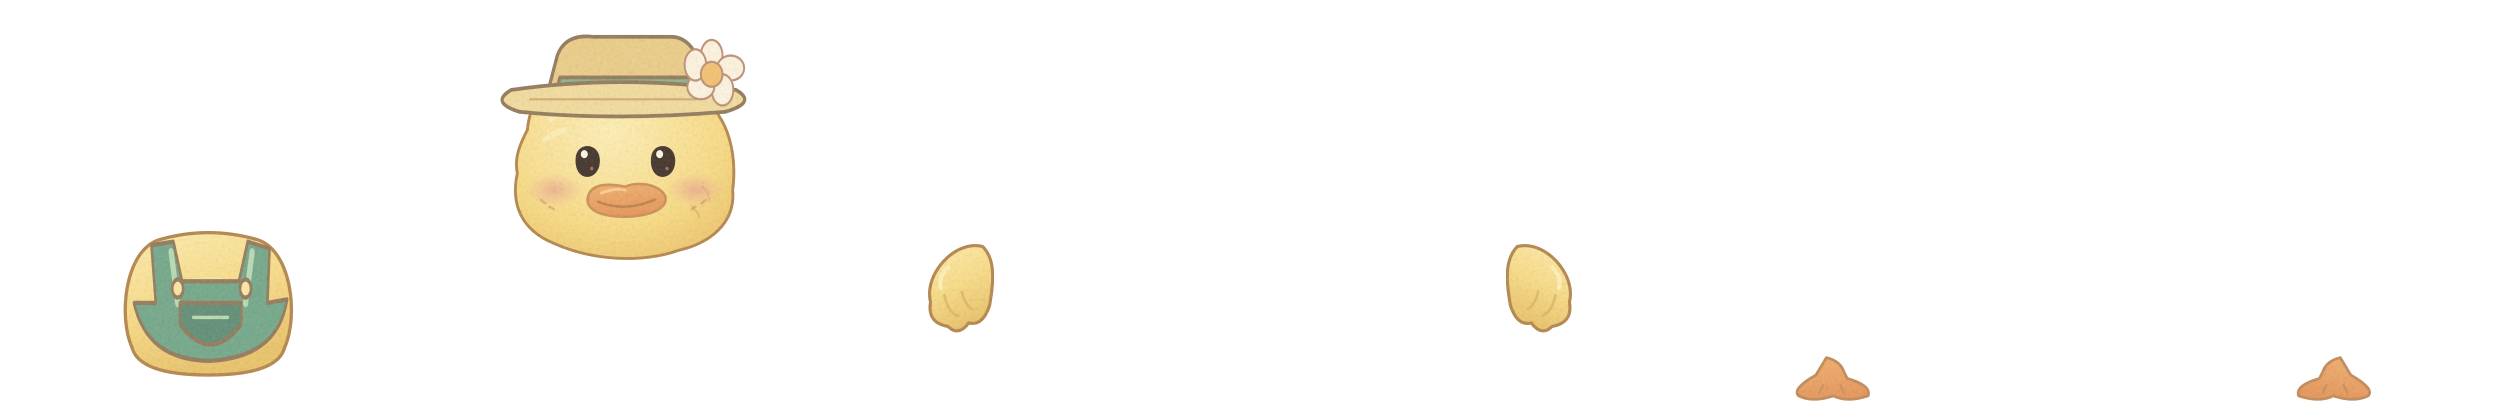
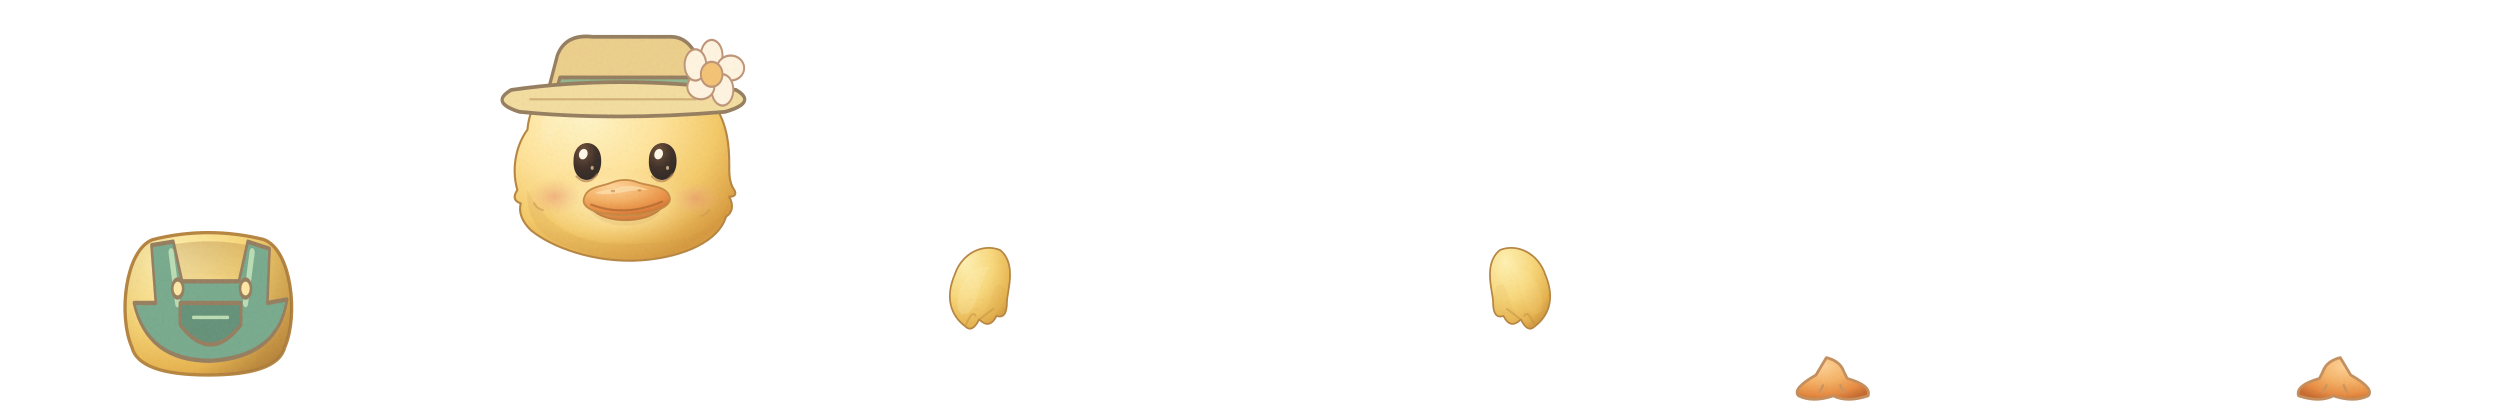
<svg xmlns="http://www.w3.org/2000/svg" width="720" height="120" viewBox="0 0 720 120">
  <g>
    <g transform="translate(0 0)">
      <defs>
-         <linearGradient id="spring-parts-0-down" x1="0" y1="0" x2=".35" y2="1">
-           <stop stop-color="#ffedaf" />
-           <stop offset=".55" stop-color="#f9dd8a" />
-           <stop offset="1" stop-color="#ebc66f" />
-         </linearGradient>
-         <radialGradient id="spring-parts-0-face" cx=".43" cy=".32" r=".78">
-           <stop stop-color="#fff0b8" />
-           <stop offset=".67" stop-color="#f9dc87" />
-           <stop offset="1" stop-color="#edc56e" />
+         <radialGradient id="spring-parts-0-down" cx=".26" cy=".18" r=".96">
+           <stop stop-color="#fff1b3" />
+           <stop offset=".47" stop-color="#f8d87c" />
+           <stop offset=".82" stop-color="#e7b450" />
+           <stop offset="1" stop-color="#ca913b" />
+         </radialGradient>
+         <radialGradient id="spring-parts-0-down-right" cx=".74" cy=".18" r=".96">
+           <stop stop-color="#fff1b3" />
+           <stop offset=".47" stop-color="#f8d87c" />
+           <stop offset=".82" stop-color="#e7b450" />
+           <stop offset="1" stop-color="#ca913b" />
+         </radialGradient>
+         <radialGradient id="spring-parts-0-face" cx=".32" cy=".24" r=".82">
+           <stop stop-color="#fff5c8" />
+           <stop offset=".42" stop-color="#ffe39a" />
+           <stop offset=".73" stop-color="#f4ca69" />
+           <stop offset="1" stop-color="#d99c40" />
+         </radialGradient>
+         <radialGradient id="spring-parts-0-muzzle" cx=".44" cy=".48" r=".55">
+           <stop stop-color="#fff4ce" stop-opacity=".82" />
+           <stop offset=".54" stop-color="#ffe8aa" stop-opacity=".46" />
+           <stop offset="1" stop-color="#f5cf7e" stop-opacity="0" />
        </radialGradient>
        <radialGradient id="spring-parts-0-blush">
-           <stop stop-color="#eaa393" stop-opacity=".72" />
-           <stop offset="1" stop-color="#efb19b" stop-opacity="0" />
-         </radialGradient>
-         <linearGradient id="spring-parts-0-bill" x2=".25" y2="1">
-           <stop stop-color="#f2b373" />
-           <stop offset="1" stop-color="#e79a60" />
-         </linearGradient>
-         <linearGradient id="spring-parts-0-cloth" x2=".25" y2="1">
+           <stop stop-color="#e99273" stop-opacity=".54" />
+           <stop offset=".55" stop-color="#eeac82" stop-opacity=".28" />
+           <stop offset="1" stop-color="#efbd83" stop-opacity="0" />
+         </radialGradient>
+         <radialGradient id="spring-parts-0-bill" cx=".33" cy=".18" r=".9">
+           <stop stop-color="#ffd399" />
+           <stop offset=".45" stop-color="#f4b267" />
+           <stop offset=".78" stop-color="#e88d43" />
+           <stop offset="1" stop-color="#c76b31" />
+         </radialGradient>
+         <linearGradient id="spring-parts-0-bill-lower" x1="0" y1="0" x2=".2" y2="1">
+           <stop stop-color="#cc763a" />
+           <stop offset=".5" stop-color="#eea35c" />
+           <stop offset="1" stop-color="#d9813e" />
+         </linearGradient>
+         <radialGradient id="spring-parts-0-eye" cx=".35" cy=".22" r=".85">
+           <stop stop-color="#71523c" />
+           <stop offset=".55" stop-color="#403129" />
+           <stop offset="1" stop-color="#2e2926" />
+         </radialGradient>
+         <radialGradient id="spring-parts-0-cloth" cx=".27" cy=".24" r=".88">
          <stop stop-color="#9bcfc0" />
-           <stop offset=".75" stop-color="#9bcfc0" />
+           <stop offset=".42" stop-color="#9bcfc0" />
          <stop offset="1" stop-color="#77b6a7" />
-         </linearGradient>
-         <linearGradient id="spring-parts-0-shell" x2="0" y2="1">
-           <stop stop-color="#fff9e8" />
-           <stop offset="1" stop-color="#e8ddbf" />
-         </linearGradient>
+         </radialGradient>
+         <linearGradient id="spring-parts-0-form-shade" x1="0" y1="0" x2="1" y2=".35">
+           <stop stop-color="#765837" stop-opacity=".12" />
+           <stop offset=".3" stop-color="#765837" stop-opacity="0" />
+           <stop offset=".68" stop-color="#765837" stop-opacity="0" />
+           <stop offset="1" stop-color="#765837" stop-opacity=".22" />
+         </linearGradient>
+         <linearGradient id="spring-parts-0-chin-shade" x1="0" y1="0" x2="0" y2="1">
+           <stop stop-color="#9c6b32" stop-opacity=".28" />
+           <stop offset="1" stop-color="#9c6b32" stop-opacity="0" />
+         </linearGradient>
+         <radialGradient id="spring-parts-0-shell" cx=".31" cy=".18" r=".9">
+           <stop stop-color="#fffdf1" />
+           <stop offset=".45" stop-color="#f4ecd6" />
+           <stop offset=".78" stop-color="#e1d2ae" />
+           <stop offset="1" stop-color="#c9b68c" />
+         </radialGradient>
+         <radialGradient id="spring-parts-0-ground">
+           <stop stop-color="#766449" stop-opacity=".24" />
+           <stop offset=".5" stop-color="#766449" stop-opacity=".12" />
+           <stop offset="1" stop-color="#766449" stop-opacity="0" />
+         </radialGradient>
        <filter id="spring-parts-0-paper" x="-2%" y="-2%" width="104%" height="104%" color-interpolation-filters="sRGB">
          <feTurbulence type="fractalNoise" baseFrequency="1.1" numOctaves="3" seed="19" result="grain" />
          <feColorMatrix in="grain" type="saturate" values="0" />
          <feComponentTransfer>
-             <feFuncA type="linear" slope=".16" />
+             <feFuncA type="linear" slope=".065" />
          </feComponentTransfer>
          <feComposite operator="in" in2="SourceGraphic" />
          <feBlend in="SourceGraphic" mode="soft-light" />
        </filter>
      </defs>
      <g stroke="none" stroke-linecap="round" stroke-linejoin="round" filter="url(#spring-parts-0-paper)" transform="translate(0 3)">
-         <path d="M46 66 Q60 62 74 66 C84 69 86 88 82 97 Q80 105 60 105 Q40 105 38 97 C34 88 36 69 46 66Z" fill="url(#spring-parts-0-down)" stroke="#b78a52" stroke-width="0.95" />
-         <path d="M48 79 Q60 74 72 80 Q80 97 60 101 Q42 97 48 79Z" fill="#fce8ac" stroke="none" stroke-width="0" opacity=".6" />
+         <path d="M44 66 Q60 62 76 66 C84 69 86 88 82 97 Q80 105 60 105 Q40 105 38 97 C34 88 36 69 44 66Z" fill="url(#spring-parts-0-down)" stroke="#b78642" stroke-width="0.95" />
+         <path d="M44 66 Q60 62 76 66 C84 69 86 88 82 97 Q80 105 60 105 Q40 105 38 97 C34 88 36 69 44 66Z" fill="url(#spring-parts-0-form-shade)" stroke="none" stroke-width="1" />
+         <path d="M47 68 Q60 65 73 68 L75 82 Q60 88 45 82Z" fill="url(#spring-parts-0-chin-shade)" stroke="none" stroke-width="1" />
+         <path d="M47 82 C50 74 66 73 72 82 Q79 96 60 101 Q42 99 47 82Z" fill="url(#spring-parts-0-muzzle)" stroke="none" stroke-width="1" />
        <g transform="translate(60 -13.5) scale(.63 1.04) translate(-60 0)">
          <g stroke="#977f61" stroke-width="1.2" stroke-linejoin="round" stroke-linecap="round">
            <path d="M34 78L44 77L48 88H74L78 77L88 79L87 94L96 93Q92 109 61 110Q32 110 26 94L36 94Z" fill="#79ab8e" />
            <path d="M43 80L46 94M80 80L77 94" fill="none" stroke="#bbdcb4" stroke-width="2.4" />
            <path d="M47 94H75V100Q61 111 47 100Z" fill="#66927a" />
            <path d="M53 98H69" stroke="#bbdcb4" stroke-width="0.96" />
            <circle cx="46" cy="90" r="2.5" fill="#fee7a6" />
            <circle cx="77" cy="90" r="2.5" fill="#fee7a6" />
          </g>
        </g>
      </g>
    </g>
    <g transform="translate(120 0)">
      <defs>
-         <linearGradient id="spring-parts-1-down" x1="0" y1="0" x2=".35" y2="1">
-           <stop stop-color="#ffedaf" />
-           <stop offset=".55" stop-color="#f9dd8a" />
-           <stop offset="1" stop-color="#ebc66f" />
-         </linearGradient>
-         <radialGradient id="spring-parts-1-face" cx=".43" cy=".32" r=".78">
-           <stop stop-color="#fff0b8" />
-           <stop offset=".67" stop-color="#f9dc87" />
-           <stop offset="1" stop-color="#edc56e" />
+         <radialGradient id="spring-parts-1-down" cx=".26" cy=".18" r=".96">
+           <stop stop-color="#fff1b3" />
+           <stop offset=".47" stop-color="#f8d87c" />
+           <stop offset=".82" stop-color="#e7b450" />
+           <stop offset="1" stop-color="#ca913b" />
+         </radialGradient>
+         <radialGradient id="spring-parts-1-down-right" cx=".74" cy=".18" r=".96">
+           <stop stop-color="#fff1b3" />
+           <stop offset=".47" stop-color="#f8d87c" />
+           <stop offset=".82" stop-color="#e7b450" />
+           <stop offset="1" stop-color="#ca913b" />
+         </radialGradient>
+         <radialGradient id="spring-parts-1-face" cx=".32" cy=".24" r=".82">
+           <stop stop-color="#fff5c8" />
+           <stop offset=".42" stop-color="#ffe39a" />
+           <stop offset=".73" stop-color="#f4ca69" />
+           <stop offset="1" stop-color="#d99c40" />
+         </radialGradient>
+         <radialGradient id="spring-parts-1-muzzle" cx=".44" cy=".48" r=".55">
+           <stop stop-color="#fff4ce" stop-opacity=".82" />
+           <stop offset=".54" stop-color="#ffe8aa" stop-opacity=".46" />
+           <stop offset="1" stop-color="#f5cf7e" stop-opacity="0" />
        </radialGradient>
        <radialGradient id="spring-parts-1-blush">
-           <stop stop-color="#eaa393" stop-opacity=".72" />
-           <stop offset="1" stop-color="#efb19b" stop-opacity="0" />
-         </radialGradient>
-         <linearGradient id="spring-parts-1-bill" x2=".25" y2="1">
-           <stop stop-color="#f2b373" />
-           <stop offset="1" stop-color="#e79a60" />
-         </linearGradient>
-         <linearGradient id="spring-parts-1-cloth" x2=".25" y2="1">
+           <stop stop-color="#e99273" stop-opacity=".54" />
+           <stop offset=".55" stop-color="#eeac82" stop-opacity=".28" />
+           <stop offset="1" stop-color="#efbd83" stop-opacity="0" />
+         </radialGradient>
+         <radialGradient id="spring-parts-1-bill" cx=".33" cy=".18" r=".9">
+           <stop stop-color="#ffd399" />
+           <stop offset=".45" stop-color="#f4b267" />
+           <stop offset=".78" stop-color="#e88d43" />
+           <stop offset="1" stop-color="#c76b31" />
+         </radialGradient>
+         <linearGradient id="spring-parts-1-bill-lower" x1="0" y1="0" x2=".2" y2="1">
+           <stop stop-color="#cc763a" />
+           <stop offset=".5" stop-color="#eea35c" />
+           <stop offset="1" stop-color="#d9813e" />
+         </linearGradient>
+         <radialGradient id="spring-parts-1-eye" cx=".35" cy=".22" r=".85">
+           <stop stop-color="#71523c" />
+           <stop offset=".55" stop-color="#403129" />
+           <stop offset="1" stop-color="#2e2926" />
+         </radialGradient>
+         <radialGradient id="spring-parts-1-cloth" cx=".27" cy=".24" r=".88">
          <stop stop-color="#9bcfc0" />
-           <stop offset=".75" stop-color="#9bcfc0" />
+           <stop offset=".42" stop-color="#9bcfc0" />
          <stop offset="1" stop-color="#77b6a7" />
-         </linearGradient>
-         <linearGradient id="spring-parts-1-shell" x2="0" y2="1">
-           <stop stop-color="#fff9e8" />
-           <stop offset="1" stop-color="#e8ddbf" />
-         </linearGradient>
+         </radialGradient>
+         <linearGradient id="spring-parts-1-form-shade" x1="0" y1="0" x2="1" y2=".35">
+           <stop stop-color="#765837" stop-opacity=".12" />
+           <stop offset=".3" stop-color="#765837" stop-opacity="0" />
+           <stop offset=".68" stop-color="#765837" stop-opacity="0" />
+           <stop offset="1" stop-color="#765837" stop-opacity=".22" />
+         </linearGradient>
+         <linearGradient id="spring-parts-1-chin-shade" x1="0" y1="0" x2="0" y2="1">
+           <stop stop-color="#9c6b32" stop-opacity=".28" />
+           <stop offset="1" stop-color="#9c6b32" stop-opacity="0" />
+         </linearGradient>
+         <radialGradient id="spring-parts-1-shell" cx=".31" cy=".18" r=".9">
+           <stop stop-color="#fffdf1" />
+           <stop offset=".45" stop-color="#f4ecd6" />
+           <stop offset=".78" stop-color="#e1d2ae" />
+           <stop offset="1" stop-color="#c9b68c" />
+         </radialGradient>
+         <radialGradient id="spring-parts-1-ground">
+           <stop stop-color="#766449" stop-opacity=".24" />
+           <stop offset=".5" stop-color="#766449" stop-opacity=".12" />
+           <stop offset="1" stop-color="#766449" stop-opacity="0" />
+         </radialGradient>
        <filter id="spring-parts-1-paper" x="-2%" y="-2%" width="104%" height="104%" color-interpolation-filters="sRGB">
          <feTurbulence type="fractalNoise" baseFrequency="1.1" numOctaves="3" seed="19" result="grain" />
          <feColorMatrix in="grain" type="saturate" values="0" />
          <feComponentTransfer>
-             <feFuncA type="linear" slope=".16" />
+             <feFuncA type="linear" slope=".065" />
          </feComponentTransfer>
          <feComposite operator="in" in2="SourceGraphic" />
          <feBlend in="SourceGraphic" mode="soft-light" />
        </filter>
      </defs>
      <g stroke="none" stroke-linecap="round" stroke-linejoin="round" filter="url(#spring-parts-1-paper)" transform="translate(0 3)">
        <g transform="translate(60 44) scale(0.96875 0.9642857)">
-           <path d="M-29-10 C-28-23-17-28-4-27 C8-29 23-25 28-14 C32-8 33 1 32 8 C33 18 25 24 16 26 C5 30-10 29-21 24 C-31 20-34 12-32 3 C-33-2-31-6-29-10Z" fill="url(#spring-parts-1-face)" stroke="#b78a52" stroke-width="0.85" />
-           <path d="M-9-26 Q-17-34-10-35 Q-4-35-4-28 Q1-36 5-32 Q9-29 7-26Z" fill="url(#spring-parts-1-down)" stroke="#b78a52" stroke-width="0.85" />
-           <path d="M-22-13 Q-17-18-13-18 M-24-7 Q-21-9-18-10" fill="none" stroke="#fff4c8" stroke-width="1.5" opacity=".68" />
-           <path d="M23 7 Q25 9 25 11 M20 13 Q22 15 22 16" fill="none" stroke="#dbb365" stroke-width="0.65" opacity=".65" />
-           <ellipse cx="-21" cy="8" rx="8.5" ry="5.1" fill="url(#spring-parts-1-blush)" />
-           <ellipse cx="21" cy="8" rx="8.5" ry="5.1" fill="url(#spring-parts-1-blush)" />
-           <path d="M-14.7 -1.2 C-14.6 -6.4 -8 -6.4 -7.5 -1.4 C-6.9 5.4 -15 6.4 -14.7 -1.2Z" fill="#493b32" stroke="none" stroke-width="1" />
-           <ellipse cx="-12.1" cy="-2.7" rx="1.05" ry="1.2" fill="#fff8e7" />
-           <ellipse cx="-9.9" cy="1.6" rx="0.48" ry="0.55" fill="#c8996c" opacity=".65" />
-           <path d="M7.7 -1.2 C7.8 -6.4 14.4 -6.4 14.9 -1.4 C15.5 5.4 7.4 6.4 7.7 -1.2Z" fill="#493b32" stroke="none" stroke-width="1" />
-           <ellipse cx="10.3" cy="-2.7" rx="1.05" ry="1.2" fill="#fff8e7" />
-           <ellipse cx="12.5" cy="1.6" rx="0.48" ry="0.55" fill="#c8996c" opacity=".65" />
-           <path d="M-11 10 C-10 6-5 6 0 7 C5 5 11 7 12 10 C13 14 6 16 0 16 C-7 16-12 14-11 10Z" fill="url(#spring-parts-1-bill)" stroke="#cd945a" stroke-width="0.75" />
-           <path d="M-8 11.5 Q0 14.8 9 10.8" fill="none" stroke="#b67f4e" stroke-width="0.75" opacity=".8" />
-           <path d="M-7 8.9 Q-3 7.3 0 8" fill="none" stroke="#ffcf92" stroke-width="0.85" />
-           <path d="M-25 11 l1.4 1 M-22.5 13 l1.3 .7 M24 11 l-1.3 1 M21 13 l-1.2 .8" fill="none" stroke="#d89777" stroke-width="0.7" opacity=".65" />
+           <path d="M-29-10 C-28-22-18-28-5-27 C8-30 23-26 28-15 C31-9 31-3 31 2 Q31 6 32.5 8 Q33.5 10 31 10 Q33 14 30 16 C28 23 18 28 5 29 C-9 30-22 25-28 20 Q-32 16-31 12 Q-34 11-32 8 C-34 1-32-6-29-10Z" fill="url(#spring-parts-1-face)" stroke="#b78642" stroke-width="0.62" />
+           <path d="M-29 8 Q-30 22-14 26 Q3 33 20 25 Q30 20 31 11 C27 22 14 24 2 24 C-12 25-23 20-29 8Z" fill="#c58d40" stroke="none" stroke-width="0" opacity=".15" />
+           <path d="M-9-26 Q-17-34-10-35 Q-4-35-4-28 Q1-36 5-32 Q9-29 7-26Z" fill="url(#spring-parts-1-down)" stroke="#b78642" stroke-width="0.85" />
+           <path d="M-25-11 C-21-23-7-27 8-23 C-4-24-16-18-22-7 Q-25-3-25-11Z" fill="#fff9db" stroke="none" stroke-width="0" opacity=".16" />
+           <path d="M-22 5 C-18-1-7 0 0 3 C9-1 19 2 23 9 C26 20 12 25 0 24 C-15 24-27 17-22 5Z" fill="url(#spring-parts-1-muzzle)" stroke="none" stroke-width="1" />
+           <ellipse cx="-21" cy="10" rx="8" ry="5.5" fill="url(#spring-parts-1-blush)" />
+           <ellipse cx="21" cy="10.5" rx="7.5" ry="5.2" fill="url(#spring-parts-1-blush)" />
+           <path d="M-15.3 -1 C-15.2 -7.6 -7.5 -7.7 -7.1 -1.3 C-6.5 6.7 -15.8 7.4 -15.3 -1Z" fill="url(#spring-parts-1-eye)" stroke="none" stroke-width="1" />
+           <path d="M-14.4 3.965 Q-11.2 7.1 -8.3 3.355" fill="none" stroke="#ae7e50" stroke-width="0.65" opacity=".66" />
+           <ellipse cx="-12.4" cy="-2.7" rx="1.25" ry="1.6" fill="#fff9e9" transform="rotate(20 -12.4 -2.7)" />
+           <ellipse cx="-9.75" cy="1.4" rx="0.48" ry="0.62" fill="#f2d3a2" opacity=".7" />
+           <path d="M7.1 -1 C7.2 -7.6 14.9 -7.7 15.3 -1.3 C15.9 6.7 6.6 7.4 7.1 -1Z" fill="url(#spring-parts-1-eye)" stroke="none" stroke-width="1" />
+           <path d="M8 3.965 Q11.2 7.1 14.1 3.355" fill="none" stroke="#ae7e50" stroke-width="0.65" opacity=".66" />
+           <ellipse cx="10" cy="-2.7" rx="1.25" ry="1.6" fill="#fff9e9" transform="rotate(20 10 -2.7)" />
+           <ellipse cx="12.65" cy="1.4" rx="0.48" ry="0.62" fill="#f2d3a2" opacity=".7" />
+           <path d="M-11 13 Q0 9 11 13 C10 20-8 21-11 13Z" fill="#b58140" stroke="none" stroke-width="0" opacity=".13" />
+           <path d="M-11 11 C-10 19 10 19 12 11 Q1 7-11 11Z" fill="url(#spring-parts-1-bill-lower)" stroke="#c4813f" stroke-width="0.6" />
+           <path d="M-12 10 C-11 7-7 7-4 5.8 Q0 4.2 4 5.8 C7 6.8 12 6.8 13 9.5 C15 13 8 15.3 1 15.5 C-6 15.8-14 14-12 10Z" fill="url(#spring-parts-1-bill)" stroke="#c58b46" stroke-width="0.55" />
+           <path d="M-9 9 C-7 7.8-4 8-1 7 Q3 6.3 7 8 C1 7.6-3 10-9 9Z" fill="#ffe2b0" stroke="none" stroke-width="0" opacity=".65" />
+           <path d="M-10 12.4 Q0 16.2 11 11.5" fill="none" stroke="#ad672f" stroke-width="0.65" opacity=".75" />
+           <ellipse cx="-3.6" cy="8.3" rx="0.65" ry="0.4" fill="#bc8243" opacity=".6" />
+           <ellipse cx="4.3" cy="8.1" rx="0.6" ry="0.38" fill="#bc8243" opacity=".6" />
+           <path d="M-27 12 q1 1.7 2.6 2 M25 14 q-1 1.5-2.4 1.8" fill="none" stroke="#cf9b53" stroke-width="0.65" opacity=".6" />
        </g>
        <g transform="translate(60 4) scale(.78 .9) translate(-60 0)">
          <g stroke="#977f61" stroke-width="1.2" stroke-linejoin="round" stroke-linecap="round">
            <path d="M32 20L35 10Q38 3 48 4H77Q87 4 90 21Z" fill="#eccf8c" />
            <path d="M36 17H88V23H34Z" fill="#92b58f" />
            <path d="M18 21Q58 16 101 21Q109 25 97 28Q56 31 21 28Q10 25 18 21Z" fill="#f3dda0" />
            <path d="M25 24H86" fill="none" stroke="#d2b176" stroke-width="0.72" />
            <g stroke="#bf9578" stroke-width="0.72" fill="#fef4e0">
              <ellipse cx="92" cy="10" rx="4" ry="5" />
              <ellipse cx="99" cy="14" rx="5" ry="4" />
              <ellipse cx="96" cy="21" rx="4" ry="5" />
              <ellipse cx="88" cy="20" rx="5" ry="4" />
              <ellipse cx="86" cy="13" rx="4" ry="5" />
              <circle cx="92" cy="16" r="4" fill="#f4c376" />
            </g>
          </g>
        </g>
      </g>
    </g>
    <g transform="translate(240 0)">
      <defs>
-         <linearGradient id="spring-parts-2-down" x1="0" y1="0" x2=".35" y2="1">
-           <stop stop-color="#ffedaf" />
-           <stop offset=".55" stop-color="#f9dd8a" />
-           <stop offset="1" stop-color="#ebc66f" />
-         </linearGradient>
-         <radialGradient id="spring-parts-2-face" cx=".43" cy=".32" r=".78">
-           <stop stop-color="#fff0b8" />
-           <stop offset=".67" stop-color="#f9dc87" />
-           <stop offset="1" stop-color="#edc56e" />
+         <radialGradient id="spring-parts-2-down" cx=".26" cy=".18" r=".96">
+           <stop stop-color="#fff1b3" />
+           <stop offset=".47" stop-color="#f8d87c" />
+           <stop offset=".82" stop-color="#e7b450" />
+           <stop offset="1" stop-color="#ca913b" />
+         </radialGradient>
+         <radialGradient id="spring-parts-2-down-right" cx=".74" cy=".18" r=".96">
+           <stop stop-color="#fff1b3" />
+           <stop offset=".47" stop-color="#f8d87c" />
+           <stop offset=".82" stop-color="#e7b450" />
+           <stop offset="1" stop-color="#ca913b" />
+         </radialGradient>
+         <radialGradient id="spring-parts-2-face" cx=".32" cy=".24" r=".82">
+           <stop stop-color="#fff5c8" />
+           <stop offset=".42" stop-color="#ffe39a" />
+           <stop offset=".73" stop-color="#f4ca69" />
+           <stop offset="1" stop-color="#d99c40" />
+         </radialGradient>
+         <radialGradient id="spring-parts-2-muzzle" cx=".44" cy=".48" r=".55">
+           <stop stop-color="#fff4ce" stop-opacity=".82" />
+           <stop offset=".54" stop-color="#ffe8aa" stop-opacity=".46" />
+           <stop offset="1" stop-color="#f5cf7e" stop-opacity="0" />
        </radialGradient>
        <radialGradient id="spring-parts-2-blush">
-           <stop stop-color="#eaa393" stop-opacity=".72" />
-           <stop offset="1" stop-color="#efb19b" stop-opacity="0" />
-         </radialGradient>
-         <linearGradient id="spring-parts-2-bill" x2=".25" y2="1">
-           <stop stop-color="#f2b373" />
-           <stop offset="1" stop-color="#e79a60" />
-         </linearGradient>
-         <linearGradient id="spring-parts-2-cloth" x2=".25" y2="1">
+           <stop stop-color="#e99273" stop-opacity=".54" />
+           <stop offset=".55" stop-color="#eeac82" stop-opacity=".28" />
+           <stop offset="1" stop-color="#efbd83" stop-opacity="0" />
+         </radialGradient>
+         <radialGradient id="spring-parts-2-bill" cx=".33" cy=".18" r=".9">
+           <stop stop-color="#ffd399" />
+           <stop offset=".45" stop-color="#f4b267" />
+           <stop offset=".78" stop-color="#e88d43" />
+           <stop offset="1" stop-color="#c76b31" />
+         </radialGradient>
+         <linearGradient id="spring-parts-2-bill-lower" x1="0" y1="0" x2=".2" y2="1">
+           <stop stop-color="#cc763a" />
+           <stop offset=".5" stop-color="#eea35c" />
+           <stop offset="1" stop-color="#d9813e" />
+         </linearGradient>
+         <radialGradient id="spring-parts-2-eye" cx=".35" cy=".22" r=".85">
+           <stop stop-color="#71523c" />
+           <stop offset=".55" stop-color="#403129" />
+           <stop offset="1" stop-color="#2e2926" />
+         </radialGradient>
+         <radialGradient id="spring-parts-2-cloth" cx=".27" cy=".24" r=".88">
          <stop stop-color="#9bcfc0" />
-           <stop offset=".75" stop-color="#9bcfc0" />
+           <stop offset=".42" stop-color="#9bcfc0" />
          <stop offset="1" stop-color="#77b6a7" />
-         </linearGradient>
-         <linearGradient id="spring-parts-2-shell" x2="0" y2="1">
-           <stop stop-color="#fff9e8" />
-           <stop offset="1" stop-color="#e8ddbf" />
-         </linearGradient>
+         </radialGradient>
+         <linearGradient id="spring-parts-2-form-shade" x1="0" y1="0" x2="1" y2=".35">
+           <stop stop-color="#765837" stop-opacity=".12" />
+           <stop offset=".3" stop-color="#765837" stop-opacity="0" />
+           <stop offset=".68" stop-color="#765837" stop-opacity="0" />
+           <stop offset="1" stop-color="#765837" stop-opacity=".22" />
+         </linearGradient>
+         <linearGradient id="spring-parts-2-chin-shade" x1="0" y1="0" x2="0" y2="1">
+           <stop stop-color="#9c6b32" stop-opacity=".28" />
+           <stop offset="1" stop-color="#9c6b32" stop-opacity="0" />
+         </linearGradient>
+         <radialGradient id="spring-parts-2-shell" cx=".31" cy=".18" r=".9">
+           <stop stop-color="#fffdf1" />
+           <stop offset=".45" stop-color="#f4ecd6" />
+           <stop offset=".78" stop-color="#e1d2ae" />
+           <stop offset="1" stop-color="#c9b68c" />
+         </radialGradient>
+         <radialGradient id="spring-parts-2-ground">
+           <stop stop-color="#766449" stop-opacity=".24" />
+           <stop offset=".5" stop-color="#766449" stop-opacity=".12" />
+           <stop offset="1" stop-color="#766449" stop-opacity="0" />
+         </radialGradient>
        <filter id="spring-parts-2-paper" x="-2%" y="-2%" width="104%" height="104%" color-interpolation-filters="sRGB">
          <feTurbulence type="fractalNoise" baseFrequency="1.1" numOctaves="3" seed="19" result="grain" />
          <feColorMatrix in="grain" type="saturate" values="0" />
          <feComponentTransfer>
-             <feFuncA type="linear" slope=".16" />
+             <feFuncA type="linear" slope=".065" />
          </feComponentTransfer>
          <feComposite operator="in" in2="SourceGraphic" />
          <feBlend in="SourceGraphic" mode="soft-light" />
        </filter>
      </defs>
      <g stroke="none" stroke-linecap="round" stroke-linejoin="round" filter="url(#spring-parts-2-paper)" transform="translate(0 3)">
-         <path d="M43 68 C35 66 26 76 28 84 Q27 90 33 91 Q36 94 39 90 Q43 91 45 85 C46 79 47 72 43 68Z" fill="url(#spring-parts-2-down)" stroke="#b78a52" stroke-width="0.9" />
-         <path d="M32 82 Q33 87 36 88 M37 81 Q38 85 40 86" fill="none" stroke="#dcb465" stroke-width="0.75" opacity=".75" />
-         <path d="M33 74 Q30 77 31 80" fill="none" stroke="#fff1b8" stroke-width="1.2" />
+         <path d="M48 69 C43 67 37 70 35 76 C32 83 34 88 38 91 Q40 93 42 89 Q45 92 47 88 Q50 89 50 84 C50 81 53 73 48 69Z" fill="url(#spring-parts-2-down)" stroke="#b78642" stroke-width="0.5" />
+         <path d="M47 79 C44 84 46 85 42 89 Q45 92 47 88 Q50 89 50 84 C50 83 50 78 47 79Z" fill="#c4903c" stroke="none" stroke-width="0" opacity=".09" />
+         <path d="M36 82 C37 77 42 73 45 74 C42 78 42 84 39 87 Q35 89 36 82Z" fill="#fff3bd" stroke="none" stroke-width="0" opacity=".22" />
+         <path d="M46 86 Q46 86 42 89 M41 88 Q40 86 38 91" fill="none" stroke="#c39345" stroke-width="0.55" opacity=".55" />
      </g>
    </g>
    <g transform="translate(360 0)">
      <defs>
-         <linearGradient id="spring-parts-3-down" x1="0" y1="0" x2=".35" y2="1">
-           <stop stop-color="#ffedaf" />
-           <stop offset=".55" stop-color="#f9dd8a" />
-           <stop offset="1" stop-color="#ebc66f" />
-         </linearGradient>
-         <radialGradient id="spring-parts-3-face" cx=".43" cy=".32" r=".78">
-           <stop stop-color="#fff0b8" />
-           <stop offset=".67" stop-color="#f9dc87" />
-           <stop offset="1" stop-color="#edc56e" />
+         <radialGradient id="spring-parts-3-down" cx=".26" cy=".18" r=".96">
+           <stop stop-color="#fff1b3" />
+           <stop offset=".47" stop-color="#f8d87c" />
+           <stop offset=".82" stop-color="#e7b450" />
+           <stop offset="1" stop-color="#ca913b" />
+         </radialGradient>
+         <radialGradient id="spring-parts-3-down-right" cx=".74" cy=".18" r=".96">
+           <stop stop-color="#fff1b3" />
+           <stop offset=".47" stop-color="#f8d87c" />
+           <stop offset=".82" stop-color="#e7b450" />
+           <stop offset="1" stop-color="#ca913b" />
+         </radialGradient>
+         <radialGradient id="spring-parts-3-face" cx=".32" cy=".24" r=".82">
+           <stop stop-color="#fff5c8" />
+           <stop offset=".42" stop-color="#ffe39a" />
+           <stop offset=".73" stop-color="#f4ca69" />
+           <stop offset="1" stop-color="#d99c40" />
+         </radialGradient>
+         <radialGradient id="spring-parts-3-muzzle" cx=".44" cy=".48" r=".55">
+           <stop stop-color="#fff4ce" stop-opacity=".82" />
+           <stop offset=".54" stop-color="#ffe8aa" stop-opacity=".46" />
+           <stop offset="1" stop-color="#f5cf7e" stop-opacity="0" />
        </radialGradient>
        <radialGradient id="spring-parts-3-blush">
-           <stop stop-color="#eaa393" stop-opacity=".72" />
-           <stop offset="1" stop-color="#efb19b" stop-opacity="0" />
-         </radialGradient>
-         <linearGradient id="spring-parts-3-bill" x2=".25" y2="1">
-           <stop stop-color="#f2b373" />
-           <stop offset="1" stop-color="#e79a60" />
-         </linearGradient>
-         <linearGradient id="spring-parts-3-cloth" x2=".25" y2="1">
+           <stop stop-color="#e99273" stop-opacity=".54" />
+           <stop offset=".55" stop-color="#eeac82" stop-opacity=".28" />
+           <stop offset="1" stop-color="#efbd83" stop-opacity="0" />
+         </radialGradient>
+         <radialGradient id="spring-parts-3-bill" cx=".33" cy=".18" r=".9">
+           <stop stop-color="#ffd399" />
+           <stop offset=".45" stop-color="#f4b267" />
+           <stop offset=".78" stop-color="#e88d43" />
+           <stop offset="1" stop-color="#c76b31" />
+         </radialGradient>
+         <linearGradient id="spring-parts-3-bill-lower" x1="0" y1="0" x2=".2" y2="1">
+           <stop stop-color="#cc763a" />
+           <stop offset=".5" stop-color="#eea35c" />
+           <stop offset="1" stop-color="#d9813e" />
+         </linearGradient>
+         <radialGradient id="spring-parts-3-eye" cx=".35" cy=".22" r=".85">
+           <stop stop-color="#71523c" />
+           <stop offset=".55" stop-color="#403129" />
+           <stop offset="1" stop-color="#2e2926" />
+         </radialGradient>
+         <radialGradient id="spring-parts-3-cloth" cx=".27" cy=".24" r=".88">
          <stop stop-color="#9bcfc0" />
-           <stop offset=".75" stop-color="#9bcfc0" />
+           <stop offset=".42" stop-color="#9bcfc0" />
          <stop offset="1" stop-color="#77b6a7" />
-         </linearGradient>
-         <linearGradient id="spring-parts-3-shell" x2="0" y2="1">
-           <stop stop-color="#fff9e8" />
-           <stop offset="1" stop-color="#e8ddbf" />
-         </linearGradient>
+         </radialGradient>
+         <linearGradient id="spring-parts-3-form-shade" x1="0" y1="0" x2="1" y2=".35">
+           <stop stop-color="#765837" stop-opacity=".12" />
+           <stop offset=".3" stop-color="#765837" stop-opacity="0" />
+           <stop offset=".68" stop-color="#765837" stop-opacity="0" />
+           <stop offset="1" stop-color="#765837" stop-opacity=".22" />
+         </linearGradient>
+         <linearGradient id="spring-parts-3-chin-shade" x1="0" y1="0" x2="0" y2="1">
+           <stop stop-color="#9c6b32" stop-opacity=".28" />
+           <stop offset="1" stop-color="#9c6b32" stop-opacity="0" />
+         </linearGradient>
+         <radialGradient id="spring-parts-3-shell" cx=".31" cy=".18" r=".9">
+           <stop stop-color="#fffdf1" />
+           <stop offset=".45" stop-color="#f4ecd6" />
+           <stop offset=".78" stop-color="#e1d2ae" />
+           <stop offset="1" stop-color="#c9b68c" />
+         </radialGradient>
+         <radialGradient id="spring-parts-3-ground">
+           <stop stop-color="#766449" stop-opacity=".24" />
+           <stop offset=".5" stop-color="#766449" stop-opacity=".12" />
+           <stop offset="1" stop-color="#766449" stop-opacity="0" />
+         </radialGradient>
        <filter id="spring-parts-3-paper" x="-2%" y="-2%" width="104%" height="104%" color-interpolation-filters="sRGB">
          <feTurbulence type="fractalNoise" baseFrequency="1.1" numOctaves="3" seed="19" result="grain" />
          <feColorMatrix in="grain" type="saturate" values="0" />
          <feComponentTransfer>
-             <feFuncA type="linear" slope=".16" />
+             <feFuncA type="linear" slope=".065" />
          </feComponentTransfer>
          <feComposite operator="in" in2="SourceGraphic" />
          <feBlend in="SourceGraphic" mode="soft-light" />
        </filter>
      </defs>
      <g stroke="none" stroke-linecap="round" stroke-linejoin="round" filter="url(#spring-parts-3-paper)" transform="translate(0 3)">
        <g transform="translate(120 0) scale(-1 1)">
-           <path d="M43 68 C35 66 26 76 28 84 Q27 90 33 91 Q36 94 39 90 Q43 91 45 85 C46 79 47 72 43 68Z" fill="url(#spring-parts-3-down)" stroke="#b78a52" stroke-width="0.9" />
-           <path d="M32 82 Q33 87 36 88 M37 81 Q38 85 40 86" fill="none" stroke="#dcb465" stroke-width="0.75" opacity=".75" />
-           <path d="M33 74 Q30 77 31 80" fill="none" stroke="#fff1b8" stroke-width="1.2" />
+           <path d="M48 69 C43 67 37 70 35 76 C32 83 34 88 38 91 Q40 93 42 89 Q45 92 47 88 Q50 89 50 84 C50 81 53 73 48 69Z" fill="url(#spring-parts-3-down-right)" stroke="#b78642" stroke-width="0.5" />
+         </g>
+         <g transform="translate(120 0) scale(-1 1)">
+           <path d="M47 79 C44 84 46 85 42 89 Q45 92 47 88 Q50 89 50 84 C50 83 50 78 47 79Z" fill="#c4903c" stroke="none" stroke-width="0" opacity=".09" />
+         </g>
+         <g transform="translate(120 0) scale(-1 1)">
+           <path d="M36 82 C37 77 42 73 45 74 C42 78 42 84 39 87 Q35 89 36 82Z" fill="#fff3bd" stroke="none" stroke-width="0" opacity=".08" />
+         </g>
+         <g transform="translate(120 0) scale(-1 1)">
+           <path d="M46 86 Q46 86 42 89 M41 88 Q40 86 38 91" fill="none" stroke="#c39345" stroke-width="0.55" opacity=".55" />
        </g>
      </g>
    </g>
    <g transform="translate(480 0)">
      <defs>
-         <linearGradient id="spring-parts-4-down" x1="0" y1="0" x2=".35" y2="1">
-           <stop stop-color="#ffedaf" />
-           <stop offset=".55" stop-color="#f9dd8a" />
-           <stop offset="1" stop-color="#ebc66f" />
-         </linearGradient>
-         <radialGradient id="spring-parts-4-face" cx=".43" cy=".32" r=".78">
-           <stop stop-color="#fff0b8" />
-           <stop offset=".67" stop-color="#f9dc87" />
-           <stop offset="1" stop-color="#edc56e" />
+         <radialGradient id="spring-parts-4-down" cx=".26" cy=".18" r=".96">
+           <stop stop-color="#fff1b3" />
+           <stop offset=".47" stop-color="#f8d87c" />
+           <stop offset=".82" stop-color="#e7b450" />
+           <stop offset="1" stop-color="#ca913b" />
+         </radialGradient>
+         <radialGradient id="spring-parts-4-down-right" cx=".74" cy=".18" r=".96">
+           <stop stop-color="#fff1b3" />
+           <stop offset=".47" stop-color="#f8d87c" />
+           <stop offset=".82" stop-color="#e7b450" />
+           <stop offset="1" stop-color="#ca913b" />
+         </radialGradient>
+         <radialGradient id="spring-parts-4-face" cx=".32" cy=".24" r=".82">
+           <stop stop-color="#fff5c8" />
+           <stop offset=".42" stop-color="#ffe39a" />
+           <stop offset=".73" stop-color="#f4ca69" />
+           <stop offset="1" stop-color="#d99c40" />
+         </radialGradient>
+         <radialGradient id="spring-parts-4-muzzle" cx=".44" cy=".48" r=".55">
+           <stop stop-color="#fff4ce" stop-opacity=".82" />
+           <stop offset=".54" stop-color="#ffe8aa" stop-opacity=".46" />
+           <stop offset="1" stop-color="#f5cf7e" stop-opacity="0" />
        </radialGradient>
        <radialGradient id="spring-parts-4-blush">
-           <stop stop-color="#eaa393" stop-opacity=".72" />
-           <stop offset="1" stop-color="#efb19b" stop-opacity="0" />
-         </radialGradient>
-         <linearGradient id="spring-parts-4-bill" x2=".25" y2="1">
-           <stop stop-color="#f2b373" />
-           <stop offset="1" stop-color="#e79a60" />
-         </linearGradient>
-         <linearGradient id="spring-parts-4-cloth" x2=".25" y2="1">
+           <stop stop-color="#e99273" stop-opacity=".54" />
+           <stop offset=".55" stop-color="#eeac82" stop-opacity=".28" />
+           <stop offset="1" stop-color="#efbd83" stop-opacity="0" />
+         </radialGradient>
+         <radialGradient id="spring-parts-4-bill" cx=".33" cy=".18" r=".9">
+           <stop stop-color="#ffd399" />
+           <stop offset=".45" stop-color="#f4b267" />
+           <stop offset=".78" stop-color="#e88d43" />
+           <stop offset="1" stop-color="#c76b31" />
+         </radialGradient>
+         <linearGradient id="spring-parts-4-bill-lower" x1="0" y1="0" x2=".2" y2="1">
+           <stop stop-color="#cc763a" />
+           <stop offset=".5" stop-color="#eea35c" />
+           <stop offset="1" stop-color="#d9813e" />
+         </linearGradient>
+         <radialGradient id="spring-parts-4-eye" cx=".35" cy=".22" r=".85">
+           <stop stop-color="#71523c" />
+           <stop offset=".55" stop-color="#403129" />
+           <stop offset="1" stop-color="#2e2926" />
+         </radialGradient>
+         <radialGradient id="spring-parts-4-cloth" cx=".27" cy=".24" r=".88">
          <stop stop-color="#9bcfc0" />
-           <stop offset=".75" stop-color="#9bcfc0" />
+           <stop offset=".42" stop-color="#9bcfc0" />
          <stop offset="1" stop-color="#77b6a7" />
-         </linearGradient>
-         <linearGradient id="spring-parts-4-shell" x2="0" y2="1">
-           <stop stop-color="#fff9e8" />
-           <stop offset="1" stop-color="#e8ddbf" />
-         </linearGradient>
+         </radialGradient>
+         <linearGradient id="spring-parts-4-form-shade" x1="0" y1="0" x2="1" y2=".35">
+           <stop stop-color="#765837" stop-opacity=".12" />
+           <stop offset=".3" stop-color="#765837" stop-opacity="0" />
+           <stop offset=".68" stop-color="#765837" stop-opacity="0" />
+           <stop offset="1" stop-color="#765837" stop-opacity=".22" />
+         </linearGradient>
+         <linearGradient id="spring-parts-4-chin-shade" x1="0" y1="0" x2="0" y2="1">
+           <stop stop-color="#9c6b32" stop-opacity=".28" />
+           <stop offset="1" stop-color="#9c6b32" stop-opacity="0" />
+         </linearGradient>
+         <radialGradient id="spring-parts-4-shell" cx=".31" cy=".18" r=".9">
+           <stop stop-color="#fffdf1" />
+           <stop offset=".45" stop-color="#f4ecd6" />
+           <stop offset=".78" stop-color="#e1d2ae" />
+           <stop offset="1" stop-color="#c9b68c" />
+         </radialGradient>
+         <radialGradient id="spring-parts-4-ground">
+           <stop stop-color="#766449" stop-opacity=".24" />
+           <stop offset=".5" stop-color="#766449" stop-opacity=".12" />
+           <stop offset="1" stop-color="#766449" stop-opacity="0" />
+         </radialGradient>
        <filter id="spring-parts-4-paper" x="-2%" y="-2%" width="104%" height="104%" color-interpolation-filters="sRGB">
          <feTurbulence type="fractalNoise" baseFrequency="1.1" numOctaves="3" seed="19" result="grain" />
          <feColorMatrix in="grain" type="saturate" values="0" />
          <feComponentTransfer>
-             <feFuncA type="linear" slope=".16" />
+             <feFuncA type="linear" slope=".065" />
          </feComponentTransfer>
          <feComposite operator="in" in2="SourceGraphic" />
          <feBlend in="SourceGraphic" mode="soft-light" />
        </filter>
      </defs>
      <g stroke="none" stroke-linecap="round" stroke-linejoin="round" filter="url(#spring-parts-4-paper)" transform="translate(0 3)">
        <path d="M46 100 Q50 101 51 104 L52 106 Q59 108 58 111 Q52 113 48 111 Q42 113 38 111 Q36 109 43 105Z" fill="url(#spring-parts-4-bill)" stroke="#c58f5e" stroke-width="0.8" />
        <path d="M45 108 l-1 2 M50 108 l1 2" fill="none" stroke="#cb9460" stroke-width="0.7" />
      </g>
    </g>
    <g transform="translate(600 0)">
      <defs>
-         <linearGradient id="spring-parts-5-down" x1="0" y1="0" x2=".35" y2="1">
-           <stop stop-color="#ffedaf" />
-           <stop offset=".55" stop-color="#f9dd8a" />
-           <stop offset="1" stop-color="#ebc66f" />
-         </linearGradient>
-         <radialGradient id="spring-parts-5-face" cx=".43" cy=".32" r=".78">
-           <stop stop-color="#fff0b8" />
-           <stop offset=".67" stop-color="#f9dc87" />
-           <stop offset="1" stop-color="#edc56e" />
+         <radialGradient id="spring-parts-5-down" cx=".26" cy=".18" r=".96">
+           <stop stop-color="#fff1b3" />
+           <stop offset=".47" stop-color="#f8d87c" />
+           <stop offset=".82" stop-color="#e7b450" />
+           <stop offset="1" stop-color="#ca913b" />
+         </radialGradient>
+         <radialGradient id="spring-parts-5-down-right" cx=".74" cy=".18" r=".96">
+           <stop stop-color="#fff1b3" />
+           <stop offset=".47" stop-color="#f8d87c" />
+           <stop offset=".82" stop-color="#e7b450" />
+           <stop offset="1" stop-color="#ca913b" />
+         </radialGradient>
+         <radialGradient id="spring-parts-5-face" cx=".32" cy=".24" r=".82">
+           <stop stop-color="#fff5c8" />
+           <stop offset=".42" stop-color="#ffe39a" />
+           <stop offset=".73" stop-color="#f4ca69" />
+           <stop offset="1" stop-color="#d99c40" />
+         </radialGradient>
+         <radialGradient id="spring-parts-5-muzzle" cx=".44" cy=".48" r=".55">
+           <stop stop-color="#fff4ce" stop-opacity=".82" />
+           <stop offset=".54" stop-color="#ffe8aa" stop-opacity=".46" />
+           <stop offset="1" stop-color="#f5cf7e" stop-opacity="0" />
        </radialGradient>
        <radialGradient id="spring-parts-5-blush">
-           <stop stop-color="#eaa393" stop-opacity=".72" />
-           <stop offset="1" stop-color="#efb19b" stop-opacity="0" />
-         </radialGradient>
-         <linearGradient id="spring-parts-5-bill" x2=".25" y2="1">
-           <stop stop-color="#f2b373" />
-           <stop offset="1" stop-color="#e79a60" />
-         </linearGradient>
-         <linearGradient id="spring-parts-5-cloth" x2=".25" y2="1">
+           <stop stop-color="#e99273" stop-opacity=".54" />
+           <stop offset=".55" stop-color="#eeac82" stop-opacity=".28" />
+           <stop offset="1" stop-color="#efbd83" stop-opacity="0" />
+         </radialGradient>
+         <radialGradient id="spring-parts-5-bill" cx=".33" cy=".18" r=".9">
+           <stop stop-color="#ffd399" />
+           <stop offset=".45" stop-color="#f4b267" />
+           <stop offset=".78" stop-color="#e88d43" />
+           <stop offset="1" stop-color="#c76b31" />
+         </radialGradient>
+         <linearGradient id="spring-parts-5-bill-lower" x1="0" y1="0" x2=".2" y2="1">
+           <stop stop-color="#cc763a" />
+           <stop offset=".5" stop-color="#eea35c" />
+           <stop offset="1" stop-color="#d9813e" />
+         </linearGradient>
+         <radialGradient id="spring-parts-5-eye" cx=".35" cy=".22" r=".85">
+           <stop stop-color="#71523c" />
+           <stop offset=".55" stop-color="#403129" />
+           <stop offset="1" stop-color="#2e2926" />
+         </radialGradient>
+         <radialGradient id="spring-parts-5-cloth" cx=".27" cy=".24" r=".88">
          <stop stop-color="#9bcfc0" />
-           <stop offset=".75" stop-color="#9bcfc0" />
+           <stop offset=".42" stop-color="#9bcfc0" />
          <stop offset="1" stop-color="#77b6a7" />
-         </linearGradient>
-         <linearGradient id="spring-parts-5-shell" x2="0" y2="1">
-           <stop stop-color="#fff9e8" />
-           <stop offset="1" stop-color="#e8ddbf" />
-         </linearGradient>
+         </radialGradient>
+         <linearGradient id="spring-parts-5-form-shade" x1="0" y1="0" x2="1" y2=".35">
+           <stop stop-color="#765837" stop-opacity=".12" />
+           <stop offset=".3" stop-color="#765837" stop-opacity="0" />
+           <stop offset=".68" stop-color="#765837" stop-opacity="0" />
+           <stop offset="1" stop-color="#765837" stop-opacity=".22" />
+         </linearGradient>
+         <linearGradient id="spring-parts-5-chin-shade" x1="0" y1="0" x2="0" y2="1">
+           <stop stop-color="#9c6b32" stop-opacity=".28" />
+           <stop offset="1" stop-color="#9c6b32" stop-opacity="0" />
+         </linearGradient>
+         <radialGradient id="spring-parts-5-shell" cx=".31" cy=".18" r=".9">
+           <stop stop-color="#fffdf1" />
+           <stop offset=".45" stop-color="#f4ecd6" />
+           <stop offset=".78" stop-color="#e1d2ae" />
+           <stop offset="1" stop-color="#c9b68c" />
+         </radialGradient>
+         <radialGradient id="spring-parts-5-ground">
+           <stop stop-color="#766449" stop-opacity=".24" />
+           <stop offset=".5" stop-color="#766449" stop-opacity=".12" />
+           <stop offset="1" stop-color="#766449" stop-opacity="0" />
+         </radialGradient>
        <filter id="spring-parts-5-paper" x="-2%" y="-2%" width="104%" height="104%" color-interpolation-filters="sRGB">
          <feTurbulence type="fractalNoise" baseFrequency="1.1" numOctaves="3" seed="19" result="grain" />
          <feColorMatrix in="grain" type="saturate" values="0" />
          <feComponentTransfer>
-             <feFuncA type="linear" slope=".16" />
+             <feFuncA type="linear" slope=".065" />
          </feComponentTransfer>
          <feComposite operator="in" in2="SourceGraphic" />
          <feBlend in="SourceGraphic" mode="soft-light" />
        </filter>
      </defs>
      <g stroke="none" stroke-linecap="round" stroke-linejoin="round" filter="url(#spring-parts-5-paper)" transform="translate(0 3)">
        <g transform="translate(120 0) scale(-1 1)">
          <path d="M46 100 Q50 101 51 104 L52 106 Q59 108 58 111 Q52 113 48 111 Q42 113 38 111 Q36 109 43 105Z" fill="url(#spring-parts-5-bill)" stroke="#c58f5e" stroke-width="0.8" />
          <path d="M45 108 l-1 2 M50 108 l1 2" fill="none" stroke="#cb9460" stroke-width="0.7" />
        </g>
      </g>
    </g>
  </g>
</svg>
